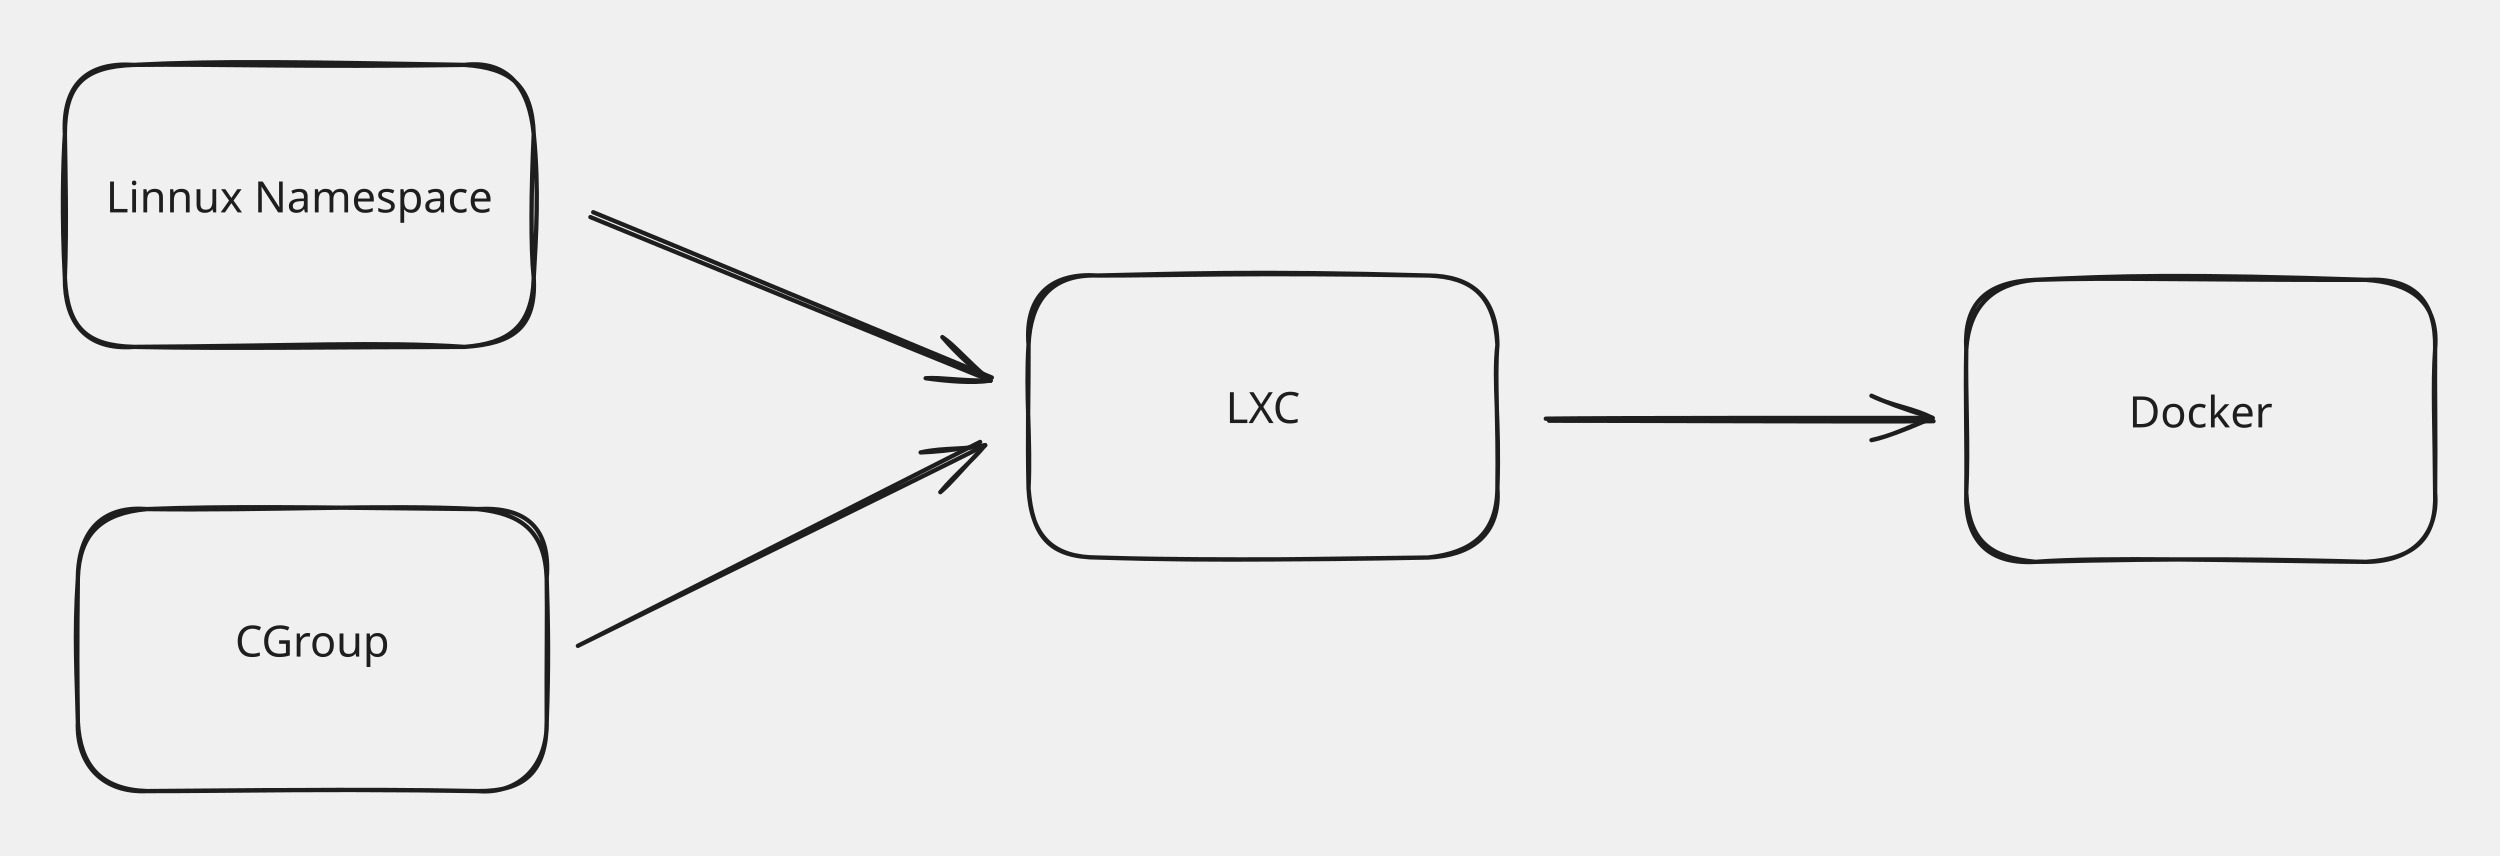
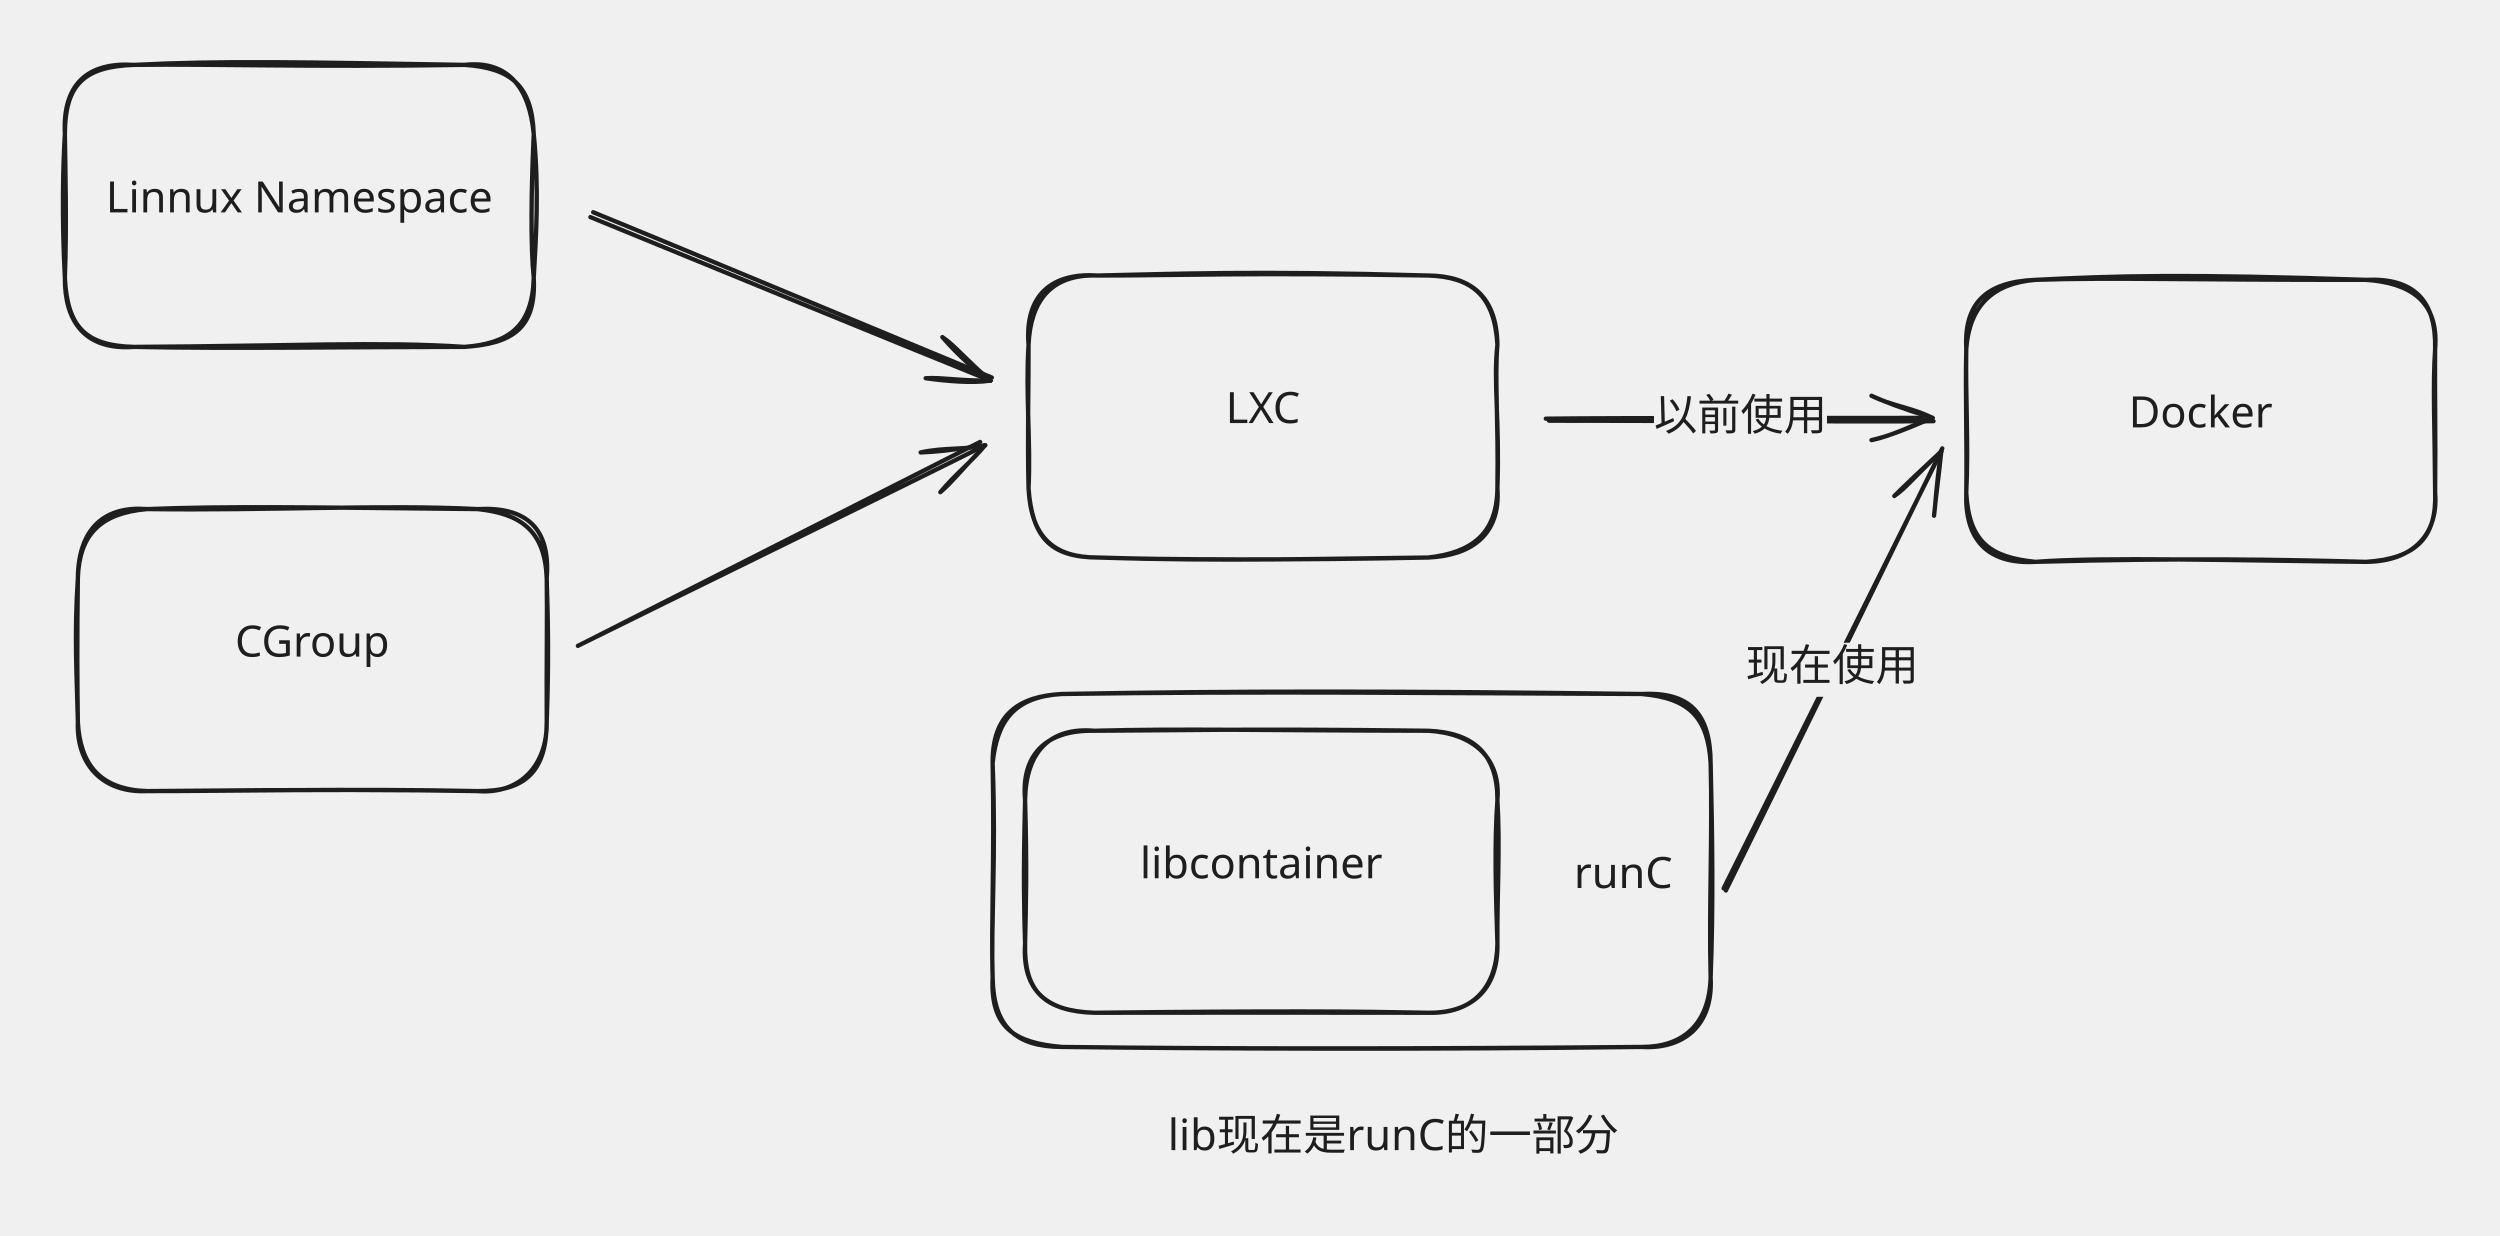
- <svg xmlns="http://www.w3.org/2000/svg" version="1.1" viewBox="0 0 1156 395.8" width="1156" height="395.8">
+ <svg xmlns="http://www.w3.org/2000/svg" version="1.1" viewBox="0 0 1156 571.3" width="1156" height="571.3">
  
-   eyJ2ZXJzaW9uIjoiMSIsImVuY29kaW5nIjoiYnN0cmluZyIsImNvbXByZXNzZWQiOnRydWUsImVuY29kZWQiOiJ4nN1aWVPbSFx1MDAxMH7nV7i8r0GZ+8hbuMlyOEvIXHUwMDEyb6VSwlaMgixcdEnGOCn++/ZcYmON5Fx1MDAxM7CzZk1cdTAwMTVYc2h6uvvrr6eHX1x1MDAxYrVaPVx1MDAxYsRe/V2t7t213MBvJ26//sa033pJ6kchdJH8OY16SStcdTAwMWZ5lWVx+u7tWzeOnY6fXUbRtdOKulx1MDAwZtO8wOt6YZbCwH/guVb7lf+2XHUwMDE2SrxW5oadwMsn5F3FWlRXXHUwMDFiT6IwX5ZKhCRjXFyNXHUwMDA2+OlcdTAwMGWslnlt6P3uXHUwMDA2qVf0mKb6bT9ON2+aN3uN5Hqzf3Tg73zv3Vx1MDAxNot+94PgLFx1MDAxYlx1MDAwNLlQaVx1MDAwNHsv+tIsia69v/12dvWoXHUwMDAwq33arCTqda5CLzWbx6PWKHZbfjYwbVxijVpcdTAwMWY08K5WtNzBXHUwMDEzI8KhXHUwMDFhPlRpwVx1MDAxNGOjXjOfcFrqpapcIth2XHUwMDE0RIlcdTAwMTHsXHUwMDBm7JmfQrRLt3XdXHUwMDAx+cL2aEyWuGFcdTAwMWG7XHRYq1x1MDAxONd/3DJcdTAwMTaOQlxiYUUx4kyoYqkrz+9cXGVmO1x1MDAxNDlcZsZcdTAwMTDGMEOC8EJcdTAwMWEvN1xuI0RzrWixXHUwMDBiI0J82M6942thicTteodmRthcdTAwMGJcdTAwMDJbnWF7qM5HLyr8iFx1MDAwZVvuiz2a8btV/7N9sOSHmXdXbNxyXHUwMDFi/PGUbHX2v1x1MDAxZH9pMlx1MDAxNDa+9Y4/NlR9NO7+zeTXPkxOXHUwMDA2zY7X+JR09uTtTXqk//R+4GZ5lcf13SSJ+tZ7h99cbrX04rb74N1YYkVcdTAwMTDWXHUwMDE4a8v/XHUwMDAzP7yu6iyIWtdcdTAwMDUgNiyBx3BY2r9ccnc+XHKCXHUwMDE4aY6lXHUwMDAyf1hcdTAwMTiDk5W53lx1MDAxOGTK4Vx1MDAxY4JccmhdUKREXHSDXHUwMDE0XHRcdTAwMDfegZDAiHLMxcogiCVxmNZKXHUwMDEwIZHSdjBcdTAwMThBcFx1MDAxY3NcdTAwMDQrJjn4y8sxV+pcdTAwMThcdTAwMDPXMv20kCpcbrMz/6cxXG5BpdY9t+tcdTAwMDeDklFzXHUwMDA3XHUwMDA2LVx1MDAxZflh2LurncCGQJktS+VmxPvA71x1MDAxOLeut0ByLyl5fOZcdTAwMDPnjVx1MDAwNnT9dttmpVx1MDAxNizr+qGXXHUwMDFjLkInUeJ3/NBccj7NlVxu9OFcdTAwMWSMgqhj2fDSTT3Ta9rVTPDOJFGJqo2PXGImhDLBKCm8dlx1MDAxZYBcdTAwMDcnO2HvsnGSfOhl31x1MDAwNyy9+Fx1MDAxMTbYmlx1MDAwM5iSnCalXHUwMDEyVFxuzWlcdMCQQThcdTAwMTJ6lZSaaKEkr1xitmYkiolUnFKqXG5cdTAwMDW+XHUwMDA2XHUwMDE2Pff7l/FRkjRcdTAwMDe3yT7/knw737/oLsqi6YfeZ558XGLOL1x1MDAwZd2TiEbN/pY8XVx1MDAxZYtcdTAwMTIhsI3GVbComM6iUkgwKHlcdTAwMDKLTlbmWoOQXHUwMDAzT1wiXHUwMDAyvlx1MDAwZvjDlleb2Vx1MDAxY2NndahcdTAwMTNcdTAwMWHoXHUwMDFicmTBIdhRXHUwMDBi3rNYU0NYkFouIVN9XHUwMDAxaz7RL1/Gmtv7Zocr4so5rFHlyqosy2DIh8AwXHSZcio7gqNSTFx0K2AyXHUwMDBmmbPz/bVEJmSTU1x1MDAxOCfPb1x0cYjhLEKQRCXoLj3BVVx1MDAxMzJaaSXUQ1x1MDAwMlx1MDAxNFxuqFPoJWS04/xH5vPfTMhcboa57baLQjbN3CTb8sO2XHUwMDFmdsqCXHJcdTAwMGIoi+ScOchbPSPlJthUXG7OuVx1MDAxMHAs0Vx1MDAxMqKZtIZ13NhsVlZMO7Z5L2zPXHUwMDE3av/LReOc+ls/1KE6JLv4dPf91vFcdTAwMTShKMZUKsJcdTAwMTWGZFxmi3GZsHS4KWkgON9IXCK4XHUwMDE4t0jgptl21O36XHUwMDE5KL9cdTAwMTH5YVZVcq7N91x1MDAwNvBXnjvmXHUwMDAxsCm7r1x1MDAxYVx1MDAxOWLzxnKmU3yrXHUwMDE14MlcdTAwMWZG37++mTja8mnzkaKYsGH/fXLUsqipXHUwMDEytSRcdTAwMTJgToxcdTAwMTbP6WenV+tcdTAwMTm0RLlcdTAwMTTGXHR24EhMtVwiXHUwMDEyM1k4+1xuopSYXHUwMDEyLkcxSzNcdTAwMDfsTuFUIZCmSFnCPIQwOGYgxJVeSSFszUPY7FTAilx1MDAxNsjhkDBKyNtcdTAwMTDEXHUwMDAzzjG1XHUwMDA2XHKDXHUwMDA1y89TiFwijiWXXG6P7325XHUwMDExXGaiKtOYS8Kw1lxmXHUwMDExQcZkXHUwMDAyR/x/XHUwMDA1sCnubj6bY57+xPA2s2yBKa22js5McGTicJpfvPg/28RrXHUwMDE545QkjvFuzIEvpdLFW/LEjKNXVbfgXHUwMDEwXpiiutjjayhbKNGLY5fcNlx1MDAwZraPj44v2t5BRvhvKP7PfO9cdTAwMGLKITPf21x1MDAwZXs3p/tXzT3a3r5cdTAwMTlsN7NmXHUwMDEw/1xcWplcdTAwMDXCuHXzs6IyXHUwMDBiJlMvXGYhK0CQdqrFXHUwMDBmc5ONv9YxQ1x1MDAwYsiDNDCigFxmUDJCSjGDIbrCQlx1MDAwYoUoXHUwMDAxtCghuYH0bHJqNKmeqWFcdTAwMTakbf/pXHJcdTAwMDVjkGo8J+t53lxyxcX2ilxuLXNobuxSwlx1MDAxNmTl91x1MDAxMGQ6OLHUSHAlXHUwMDE2XHUwMDA359GZXHUwMDFm0oNscHzqR6ehf9P1+a633uBcdTAwMDSO5KXksHKVyEmJZnVFsDUjdFwiJaOcLeNm8TdcdTAwMTJ6dIQ/e43dwdXpeSPZyT662ee/TtaEIMFcdTAwMWHaRuNKbvMpmYpBXHUwMDBl61x1MDAwYoKfwJCTtbnmIFTYKVx1MDAxZFx1MDAxYStcdTAwMTRcdFx1MDAxMJ3Yu/R7XHTu2P+7s+DFXHUwMDA0iMZcdTAwMTBbSvXz+Wz5VE99XHUwMDE5W+6YdyUrXCLMOTRSJcyqLCu9mcB86sU9RkRcIuCRJ5yAZ1x1MDAwN6/1xCrGXHUwMDBmlMggbVfVa0OGpSOpJpJwXHUwMDA2XHUwMDAzgKlWhlUsxWQ5RlCFwzgnTGAkmMZwXHUwMDFhJ1bgXHUwMDE4JrqYMYqIbdT1qfo9XHUwMDFi0Vx1MDAwYlb9nlBhQ5QjLOFAQEz8XHUwMDA1uaxRw1x1MDAxMlx1MDAxYivVRdCEXHUwMDEy20Jlv9nYL1x1MDAwYkUo04xwXHKrwlx0XHUwMDA3szGhcFx1MDAxZc6VpnDENFcvr73uN8XjzWdz3NmL123Yf03aky9Qd+P4LFx1MDAwM6dcdTAwMWKZXHUwMDAznN9vXHUwMDBmuaDYZf3W9/pbs9G5MdSpXHRZXo6G+437f1x1MDAwMSvn8EsifQ==
+   eyJ2ZXJzaW9uIjoiMSIsImVuY29kaW5nIjoiYnN0cmluZyIsImNvbXByZXNzZWQiOnRydWUsImVuY29kZWQiOiJ4nN1bS2/bylx1MDAxNd77V1x1MDAxOO425p33Izu/4sf1Q47tXFxHxUVAS7RMm1wiZYqyrVxcXHUwMDA0KNCiaFx1MDAxN+2qi6LotkB27bJAUfTPJFxy+i96hpbFh6iXIzrylVx1MDAwMdtcIofkmZnzne87Z4Y/LSwuLkXdlrP0cnHJuavZnltcdTAwMGbt26VcdTAwMTfm+I1cdTAwMTO23cCHUyT+3lx1MDAwZTphLW55XHUwMDExRa32y+++s1stq+FGZ0FwZdWC5v1ljuc0XHUwMDFkP2pDw1/C98XFn+LfqVx1MDAwN4VOLbL9hufEXHUwMDE3xKeSZ1GdP7hcdTAwMWb48WOpREgyxlW/gdteh6dFTlx1MDAxZM6e217bSc6YQ0s3t6328nX1+lUlvFq+3d1y1887N8lDz13PO4q6XmxUO4C+J+faUVx1MDAxOFxcOT+49ejiYVx1MDAwMFLHh11cdTAwMTVcdTAwMDadxoXvtE3ncf9o0LJrbtQ1x1x1MDAxMOpcdTAwMWa9XHUwMDFmgZeLyZE7+MaIsKiGXHUwMDBmVVowxVj/rLmecJo5S1XOsLXAXHUwMDBiQmPYL7Bjflx1MDAxMtPO7NpVXHUwMDAz7PPr/TZRaPvtllx1MDAxZMJsJe1uXHUwMDFmuoyFpVx1MDAxMEJYUYw4XHUwMDEzKnnUheM2Llwi01x1MDAxZIosXHUwMDA2bVxiY5ghQXhijVx1MDAxM09cbiNEc61o0lx1MDAwYmNCa7tcdTAwMWV7x4/JTIR209k2V/hcdTAwMWTPS1x1MDAwZqdf71xy54NcdTAwMTclfkR7Rz4kfTTtN/L+l/bBjFx1MDAxZkbOXdLxlNvgw1x1MDAwM7La2Hy397bKkF9519k7rKilfrtcdTAwMGYvim97f3HYrTacynHYeCVvrtu7+nvnXHUwMDEyV7NPeXi+XHUwMDFkhsFt6r69/5Jh6bTq9r13Y4lcdTAwMTVBWGOsU/7vuf5Vfsy8oHaVXHUwMDAwYiFl8Fx1MDAwMFx1MDAwZTP9T8OdXHUwMDBmgyBGmmOpwFx1MDAxZibGYPFgzjdcdTAwMDaZsjiHYFx1MDAwM6MuKFJcIoNBioRcdTAwMDX3QEhgRDnmojRcYmJJLKa1XHUwMDEyREikdDpcdTAwMTj0ITiIOYJcdTAwMTWTXHUwMDFj/OXrMZc5MVx1MDAwMK5Z+mliVeBHR+57MylcdTAwMDRljr6ym67XzUxq7MAwiruu73fuXHUwMDE296FDMJi11JCbXHUwMDE2K57bMG69VFx1MDAwM8udMOPxkVx1MDAwYpzXb9B06/U0K9XgsbbrO+H2JHRcdTAwMTKEbsP1be94rFUwXHUwMDFlzlY/iFqpOTyz2445a46rkeBcdTAwMWRJolx1MDAxMuVcdTAwMGY+IJhcdTAwMTDKXHUwMDA0oyTx2nFcdTAwMDDu7q/7nbPKfrjTic67rH166VfYnFx1MDAwM5iSmCalXHUwMDEyVFxuzWlcdTAwMDbAoCAsXHRnlZSaaKEkz1x1MDAxOTZnJIqJVJxSqpJcdTAwMDF8XHUwMDBlLHri3p61dsOw2r1cdDf52/DdyeZpc1JcdTAwMTZt73Te8HDHOzndtvdcdTAwMDNcdTAwMWFUb1flwexYlFxigdNoLINFxXBcdTAwMTaVQsKEkilYtHgw51x1MDAxYYRcdTAwMWN4XHUwMDEyXHUwMDEx8H3AXHUwMDFmTnm1uZpjbJWHOqGBvkEjXHUwMDBiXHUwMDBlwY6m4D2KNTWEXHUwMDA1qeVcZpTqV7DmlH75day5tml6WFx1MDAxMleOYY08V+ZtmVx1MDAwNUPeXHUwMDA3hlwiZFx1MDAwZU0xJeVIISySMVx1MDAxY1x1MDAwN8zRcn8ugVx0YnJcYuHE8pZcdTAwMTCLXHUwMDE4ylwiXHUwMDA0SZRB7sz1rSpcdTAwMTC0MqWne/wnXHUwMDE0MKfQM1x1MDAxMLSD9EfG098wxIL4XHUwMDA3wKrUeE+B2HZkh9Gq69ddv5E1rFc/mURyxlx1MDAxOK91jJXLMKdScM6FgKxES1xiZjLVrGG3TGdlbmpcdTAwMDc67/j18UZtvj2tnFB39VJtq22ygVx1MDAwZjZWVveGXHUwMDE4RTGmUlx1MDAxMa4waDEsXHUwMDA2bcLS4qaigSC9kURwMTgjnt2O1oJm041g8CuB60f5QY5Hc8Xg/cKxXHUwMDA3PFx1MDAwMDqVPpdcdTAwMGZcZi1zx6zQSf5bTMBcdTAwMTN/6f//44vC1imfNlx1MDAxZimSXHUwMDBiXHUwMDE20n+nXHUwMDBlWilcXOTlhFx1MDAxMJRcdTAwMDGWJ5f0o9XVfFx1MDAwNi2RrYRxgi3IiKlWRGImXHUwMDEzZy8hSokh4bJcdTAwMWazNLNg3ikkXHUwMDE1XHUwMDAyaYpUypj7XHUwMDEwpk2Y4EqXUlx1MDAwN5vzXHUwMDEwNlpcdKSiXHUwMDA1sjjoRVx0slxyQTzgXHUwMDFj01SjXrBgcTqFKOJYcqnwYN9nXHUwMDFiwSCqMo25JFxma81cdTAwMTBcdTAwMTFkwCZwxJ9XXHUwMDAwXHUwMDFi4u7mszzg6VOGt5FVXHUwMDBiTGn+aFx1MDAxMuMkUFx1MDAxYjDJxDFu9Fx1MDAxNM9ljFOSWMa7MVx1MDAwN76USid3iYVcdTAwMTlHz6pswSGnYYrqpI/PoWqhRKfVsslNdWttb3fvtO5sRYQ/Qe1/5H2/olx1MDAxYTLyvnW/c32weVF9Retr1921alT1Wu9nVmWBMJ5a+CmpyoLJ0GRcdTAwMGVUXHUwMDAxXHUwMDAy2Zkqm42LXHUwMDE5xZM/1zFDXHUwMDBi0EFcdTAwMWFcdTAwMThRIIwkIyRcdTAwMTMzXHUwMDE4oiXWWShEXHSgRVx0XHUwMDAyXHUwMDAy5FmxNCoqZ2q4XG5k2zddoGBcZqTGY1TP41x1MDAxNihO10qqs4yhuYE1ibQhpS9DXHUwMDEwOnRcdTAwMWTCKDhtmGxicO5cdTAwMWW5Pt2KuntcdTAwMDducOC7102XbzjzXHJO4EieXHUwMDExh7mVRE4yNKtzhs1cdTAwMTmhXHUwMDEzKVx1MDAxOeVsXHUwMDE2XHUwMDBii09I6MEufuNUNrpcdTAwMTdcdTAwMDcnlXA9OrSjN6/3n4AgR953u1x1MDAxZVx1MDAxY6+QWv3u8IeDLt7w2m/W33szIV7I6IiZQp5GeSmbXHUwMDA0KFx1MDAxOYZtzCnWguApmLd4luZcdTAwMWPcXG5bmWQ0R71cdTAwMDD9wrMzX+7gVnpL0ITrXHUwMDFkYFx1MDAxYUNsJlXVx7Mwh3ikp/DUr2PhdXOvsCRcIlx1MDAxZUNPeVwizttS6oJcdTAwMDdOrTTmsUpBp1x1MDAwMzHxyauHo4PifGJcdTAwMTXje6plkFx1MDAwZaj8aiTD0pJUXHUwMDEyXHRULVx1MDAwNGYl1lx1MDAxMqUoNqOPVMjxIYJLXHInNWFIp/D5oJ8xY1x1MDAxNFx1MDAxMcxLSawnKCY+joc9ueqs7lx1MDAxY3Wvosv1jdNDTk5ONlem4zWCpXqUZp+wUjlFVVx1MDAxMFGOwFx1MDAxYWKcRiqIYqlWvbIgy9RyUEFZcKJS5ei4kjWKUKZcdTAwMTk4XHUwMDBlPFx1MDAxNbIyzFx1MDAwNozCMVUoTSEtNstFz71WOVx1MDAwNE7mszyIpOR2XHUwMDBi6b9TK5/hSY1cdTAwMTRMp1c1x4XSYlDMeShcdTAwMTU4XkWUlDDQeDJcdTAwMTdLXHUwMDExs5TAglxuRs1cdTAwMDaM8nZHqsSukTrHbFx1MDAwMONUzCBaPk7n3Ecuip9uO+Snf/3t8+//8Onf//nyp48lqZ0xXHUwMDFhIK92ii0qv/6Ahlx1MDAxNlx1MDAwN4E+hZRcdTAwMTC6J19RQNXNY/fq1bV7XHUwMDFi1XfOglXBVWPuV1x1MDAxNJDZXGKpNJNcdTAwMThyd57bhVx1MDAwNUimJkWhXFxo+FVm/UGZ2lx1MDAwMlx1MDAwNl5cdTAwMTJCaqGTsDB5/UFCIFx1MDAwNyVLntfLXHUwMDA0XHUwMDBlb0h6d1Rt7n+/t3ypvVb7nVx1MDAxN06lezBcdTAwMDV+Kz+fT1x1MDAwNaiBXHUwMDFjwez4XHUwMDA39TV5jlDc67nGiiaQsMdpMag6JlKhw1xcXHUwMDBmairWc4xLXHTkJvN2zTBHQMpcdTAwMDKcQDavOOKK64l2/WOmlULim21fNH5cblKXP11N3XPP+qRUXHUwMDEyy42J+HmWK7aodJajeviyOVxiMVwimZ5cdTAwMDK5b+729PZcdTAwMGVZu2pcdTAwMWX6K3LbdtDl/pyvgSnOR7FcdTAwMWNjT8RylOI4vWKSYYJRXHUwMDExcGE+slvwXHUwMDA203tBQThrMl9V9p9N2Zpcck3eMIhcdTAwMGJwXHUwMDEwNUUl7LzSXFzdUtvX3H/93lxyw4Pd19dcdTAwMWK3841cdTAwMTWMXHSLPZAjykFuZXfVXHSj09IuXFxcdTAwMWFWXHUwMDE4sbDZRUQwVyS7zXhUNscpUCNB3zKZMztcbp4wmVx1MDAwYjv+sLVjzzmPRpBbXHUwMDE0tIYxW8baPI1ln1hqYZpwnD/ahyNTUmCt5OSLSKPD05zCUVNLmGpcbutto8jikfL4XVOCqSBcdTAwMTSVWZlGReVcdTAwMTTEsitcXKmBuVx1MDAwNySlkmLGdSmvppVWiz67bVx1MDAxMHxd31/Bx53K2tuL3aDxbmfKWrRAKVxmz75cdTAwMTY9WoYtpsu+ysyMgGCtXHUwMDA0lihVXHUwMDA07Vx1MDAxNX2FifeUXHUwMDEywbBAwHGP3fY/RSVcdTAwMWE8XHUwMDA1XHUwMDAxk3JI2I3fXHUwMDE0bOSNlZJcdTAwMDaDpFx1MDAxMLFVXHUwMDAzNj2rQjTKtF9cdTAwMWVcdTAwMDROcoeF9N+pt7uNeKmQUEWImuI1gGJcdTAwMTjMd7xcdTAwMDS/XHUwMDFhXHUwMDExLyF/j8+W/27+hNVnaYJ3Ov36XHUwMDE2xWfOUzsxytYrX/74j89//Vhq8XlcZs/n9UyxRbPQNcNQSoeX0iS4qKByioRcXFx1MDAxZS9cdTAwMDdIILtxuFx1MDAxMrg7Qddfc8Wcv/qr6f07XHUwMDA0/dXPXGZIJdWWMNFfaKZIesvqzMvOXGJoXHUwMDA2slxmyiChhuhYsOutXHUwMDAws1xmKWWm6Vtilqnp9k5/XHUwMDFkZj337Fx1MDAxZST//fPfjfr/8pfffPrnr/7364+ff/fbp809JrNkKuwu9Fh7yW61jlwiXHUwMDE4577EgYl1673BSqxaunGd29XRnrbQi1x0XHUwMDA2fU4sXj8sfPg/fIOk2yJ9
  <defs>
    <style class="style-fonts">
      @font-face {
        font-family: "Virgil";
        src: url("https://unpkg.com/@excalidraw/excalidraw@undefined/dist/excalidraw-assets/Virgil.woff2");
      }
      @font-face {
        font-family: "Cascadia";
        src: url("https://unpkg.com/@excalidraw/excalidraw@undefined/dist/excalidraw-assets/Cascadia.woff2");
      }
      @font-face {
        font-family: "Assistant";
        src: url("https://unpkg.com/@excalidraw/excalidraw@undefined/dist/excalidraw-assets/Assistant-Regular.woff2");
      }
    </style>
  </defs>
-   <rect x="0" y="0" width="1156" height="395.8" fill="transparent" />
+   <rect x="0" y="0" width="1156" height="571.3" fill="transparent" />
  <g stroke-linecap="round" transform="translate(30 30) rotate(0 108.4 65.20001)">
    <path d="M32 0 C70.17 -0.5, 111.02 1.12, 184.8 0 M32 0 C72.37 -2.07, 111.1 -1.23, 184.8 0 M184.8 0 C206.27 1.43, 216.01 9.49, 216.8 32 M184.8 0 C204.7 -2.26, 214.78 10.28, 216.8 32 M216.8 32 C219.35 57.52, 217.87 79.87, 216.8 98.4 M216.8 32 C215.6 57.76, 215.3 84.58, 216.8 98.4 M216.8 98.4 C216.18 121.46, 204.72 128.9, 184.8 130.4 M216.8 98.4 C218.07 121.89, 206.9 128.93, 184.8 130.4 M184.8 130.4 C146.06 127.8, 104.8 130.02, 32 130.4 M184.8 130.4 C130.74 130.41, 76.93 131.34, 32 130.4 M32 130.4 C9.79 129.89, 1.09 121.4, 0 98.4 M32 130.4 C9.66 132.08, -0.19 119.1, 0 98.4 M0 98.4 C-1.53 70.47, -0.83 44.58, 0 32 M0 98.4 C0.93 73.62, 0.19 47.44, 0 32 M0 32 C-1.19 9.1, 10.28 -1.41, 32 0 M0 32 C0.06 9.28, 8.62 0.78, 32 0" stroke="#1e1e1e" stroke-width="2" fill="none" />
  </g>
  <g transform="translate(52.15008 82.70001) rotate(0 86.24993 12.5)">
    <text x="86.25" y="0" font-family="Virgil, Segoe UI Emoji" font-size="20px" fill="#1e1e1e" text-anchor="middle" style="white-space: pre;" direction="ltr" dominant-baseline="text-before-edge">Linnux Namespace</text>
  </g>
  <g stroke-linecap="round" transform="translate(35.99998 235.4) rotate(0 108.4 65.20001)">
    <path d="M32 0 C87.82 0.77, 141.75 -2.21, 184.8 0 M32 0 C68.59 -1.45, 105.77 -0.82, 184.8 0 M184.8 0 C207.51 -1.26, 218.66 8.93, 216.8 32 M184.8 0 C204.5 2.06, 215.98 9.73, 216.8 32 M216.8 32 C217.09 48.7, 216.66 69.09, 216.8 98.4 M216.8 32 C217.47 52.59, 217.76 72.84, 216.8 98.4 M216.8 98.4 C216.71 121.25, 206.96 130.62, 184.8 130.4 M216.8 98.4 C217.13 118.45, 204.41 132.03, 184.8 130.4 M184.8 130.4 C124.98 129.14, 68.42 130.47, 32 130.4 M184.8 130.4 C149.52 129.82, 115 129.61, 32 130.4 M32 130.4 C10.35 129.72, 1.04 118.26, 0 98.4 M32 130.4 C11.72 131.37, -0.78 118.35, 0 98.4 M0 98.4 C-0.45 78.21, -1.77 58.47, 0 32 M0 98.4 C-0.27 79.73, -0.39 61.64, 0 32 M0 32 C0.22 8.81, 12.43 -1.59, 32 0 M0 32 C0.64 11.79, 10.44 1.87, 32 0" stroke="#1e1e1e" stroke-width="2" fill="none" />
  </g>
  <g transform="translate(109.62 288.1) rotate(0 34.77997 12.5)">
    <text x="34.78" y="0" font-family="Virgil, Segoe UI Emoji" font-size="20px" fill="#1e1e1e" text-anchor="middle" style="white-space: pre;" direction="ltr" dominant-baseline="text-before-edge">CGroup</text>
  </g>
  <g stroke-linecap="round">
    <g transform="translate(274 98.80002) rotate(0 92 38)">
      <path d="M0.3 -0.67 C30.94 11.79, 153.84 63.11, 184.62 75.77 M-1 1.59 C29.46 14.15, 153.04 64.74, 184 77.19" stroke="#1e1e1e" stroke-width="2" fill="none" />
    </g>
    <g transform="translate(274 98.80002) rotate(0 92 38)">
      <path d="M154.02 76.09 C163.87 77.45, 175.58 78.49, 184 77.19 M154.02 76.09 C161.98 75.63, 168.5 77.29, 184 77.19" stroke="#1e1e1e" stroke-width="2" fill="none" />
    </g>
    <g transform="translate(274 98.80002) rotate(0 92 38)">
      <path d="M161.75 57.07 C168.93 65.41, 177.81 73.4, 184 77.19 M161.75 57.07 C167.92 61.24, 172.55 67.55, 184 77.19" stroke="#1e1e1e" stroke-width="2" fill="none" />
    </g>
  </g>
  <mask />
  <g stroke-linecap="round">
    <g transform="translate(267.6 298.5844) rotate(0 93.20001 -47.09219)">
      <path d="M-0.38 0.06 C30.45 -15.63, 154.37 -78.34, 185.61 -94.23 M1.63 -0.95 C32.78 -16.43, 157.07 -77.12, 187.91 -92.71" stroke="#1e1e1e" stroke-width="2" fill="none" />
    </g>
    <g transform="translate(267.6 298.5844) rotate(0 93.20001 -47.09219)">
      <path d="M167.21 -71 C174.67 -79.95, 181.85 -85.24, 187.91 -92.71 M167.21 -71 C172.11 -75.12, 175.37 -79.43, 187.91 -92.71" stroke="#1e1e1e" stroke-width="2" fill="none" />
    </g>
    <g transform="translate(267.6 298.5844) rotate(0 93.20001 -47.09219)">
      <path d="M158.1 -89.38 C168.78 -91.78, 179.19 -90.54, 187.91 -92.71 M158.1 -89.38 C164.82 -89.66, 170.01 -90.07, 187.91 -92.71" stroke="#1e1e1e" stroke-width="2" fill="none" />
    </g>
  </g>
  <mask />
  <g stroke-linecap="round" transform="translate(475.6 127.4) rotate(0 108.4 65.20001)">
    <path d="M32 0 C66.86 -0.73, 104.16 -2.34, 184.8 0 M32 0 C67.05 0.02, 101.45 -1.42, 184.8 0 M184.8 0 C204.58 0.17, 216.5 9.66, 216.8 32 M184.8 0 C204.95 0.67, 215.46 9.14, 216.8 32 M216.8 32 C214.84 49.18, 217.91 67.1, 216.8 98.4 M216.8 32 C215.51 48.11, 217.28 66.07, 216.8 98.4 M216.8 98.4 C218.4 120.13, 204.45 129.53, 184.8 130.4 M216.8 98.4 C216.57 119.42, 204.94 128.17, 184.8 130.4 M184.8 130.4 C139.02 130.85, 89.91 132.29, 32 130.4 M184.8 130.4 C124.94 131.65, 62.91 131.48, 32 130.4 M32 130.4 C11.6 130.45, 1.1 120.98, 0 98.4 M32 130.4 C9.6 130.32, 1.65 120.59, 0 98.4 M0 98.4 C1.09 77.05, -1.46 54.54, 0 32 M0 98.4 C-0.58 74.59, 0.09 50.33, 0 32 M0 32 C-1.87 8.71, 11 -1.42, 32 0 M0 32 C0.9 12.58, 9.63 -0.79, 32 0" stroke="#1e1e1e" stroke-width="2" fill="none" />
  </g>
  <g transform="translate(565.59 180.1) rotate(0 18.40999 12.5)">
    <text x="18.41" y="0" font-family="Virgil, Segoe UI Emoji" font-size="20px" fill="#1e1e1e" text-anchor="middle" style="white-space: pre;" direction="ltr" dominant-baseline="text-before-edge">LXC</text>
  </g>
  <g stroke-linecap="round" transform="translate(909.2 129.4) rotate(0 108.4 65.20001)">
    <path d="M32 0 C68.88 -1.91, 102.09 -2.8, 184.8 0 M32 0 C66.68 -1.17, 103.38 0.09, 184.8 0 M184.8 0 C204.79 1.35, 218.67 9.52, 216.8 32 M184.8 0 C207.08 -1.05, 217.32 9.52, 216.8 32 M216.8 32 C215.63 48.82, 216.65 69.38, 216.8 98.4 M216.8 32 C216.61 51.28, 217.09 71.19, 216.8 98.4 M216.8 98.4 C218.45 117.97, 206.17 130.3, 184.8 130.4 M216.8 98.4 C217.54 119, 208.21 128.94, 184.8 130.4 M184.8 130.4 C144.85 129.31, 101.44 128.5, 32 130.4 M184.8 130.4 C124.74 129.82, 62.77 128, 32 130.4 M32 130.4 C9.69 131.64, -0.76 120.07, 0 98.4 M32 130.4 C11.22 128.3, 1.23 121.37, 0 98.4 M0 98.4 C1.11 76.81, -0.39 53.86, 0 32 M0 98.4 C0.36 75.18, -0.49 53.28, 0 32 M0 32 C1.4 11.98, 12.39 1.57, 32 0 M0 32 C-1.12 11.27, 8.66 0.91, 32 0" stroke="#1e1e1e" stroke-width="2" fill="none" />
  </g>
  <g transform="translate(984.6 182.1) rotate(0 32.99997 12.5)">
    <text x="33" y="0" font-family="Virgil, Segoe UI Emoji" font-size="20px" fill="#1e1e1e" text-anchor="middle" style="white-space: pre;" direction="ltr" dominant-baseline="text-before-edge">Docker</text>
  </g>
-   <g stroke-linecap="round">
-     <g transform="translate(716.4001 194.3393) rotate(0 88.40002 -0.3762305)">
+   <g mask="url(#mask-dnuqOGhZF3dCqyCZtZlpz)" stroke-linecap="round">
+     <g transform="translate(716.4001 194.3373) rotate(0 88.40002 -0.3756396)">
      <path d="M-0.11 0.2 C29.48 0.15, 148.24 0.73, 177.65 0.42 M-1.62 -0.74 C27.87 -1.15, 147.66 -1.08, 177.16 -1.09" stroke="#1e1e1e" stroke-width="2" fill="none" />
    </g>
-     <g transform="translate(716.4001 194.3393) rotate(0 88.40002 -0.3762305)">
+     <g transform="translate(716.4001 194.3373) rotate(0 88.40002 -0.3756396)">
      <path d="M148.97 9.17 C157.98 7.44, 168.34 2.11, 177.16 -1.09 M148.97 9.17 C155.86 7.58, 162.06 5.36, 177.16 -1.09" stroke="#1e1e1e" stroke-width="2" fill="none" />
    </g>
-     <g transform="translate(716.4001 194.3393) rotate(0 88.40002 -0.3762305)">
+     <g transform="translate(716.4001 194.3373) rotate(0 88.40002 -0.3756396)">
      <path d="M148.96 -11.35 C158.11 -6.72, 168.46 -5.68, 177.16 -1.09 M148.96 -11.35 C155.78 -8.29, 161.97 -5.87, 177.16 -1.09" stroke="#1e1e1e" stroke-width="2" fill="none" />
    </g>
  </g>
-   <mask />
+   <mask id="mask-dnuqOGhZF3dCqyCZtZlpz">
+     <rect x="0" y="0" fill="#fff" width="993.2" height="295.089" />
+     <rect x="764.8" y="181.462" fill="#000" width="80" height="25" opacity="1" />
+   </mask>
+   <g transform="translate(764.8001 181.4616) rotate(0 39.61715 12.5875)">
+     <text x="40" y="0" font-family="Virgil, Segoe UI Emoji" font-size="20px" fill="#1e1e1e" text-anchor="middle" style="white-space: pre;" direction="ltr" dominant-baseline="text-before-edge">以前使用</text>
+   </g>
+   <g stroke-linecap="round" transform="translate(473.9999 337.9) rotate(0 109.2001 65.20001)">
+     <path d="M32 0 C66.49 -0.09, 100.15 -1.08, 186.4 0 M32 0 C71.63 -1.09, 112.48 -0.12, 186.4 0 M186.4 0 C207.04 0.81, 218.45 10.44, 218.4 32 M186.4 0 C207.36 1.17, 220.08 12.75, 218.4 32 M218.4 32 C216.97 52.22, 217.62 74.29, 218.4 98.4 M218.4 32 C219.7 53.73, 218.25 75.23, 218.4 98.4 M218.4 98.4 C218.14 118.91, 206.86 130.98, 186.4 130.4 M218.4 98.4 C218.88 119.86, 206.21 130.65, 186.4 130.4 M186.4 130.4 C154.02 129.75, 118.04 129.45, 32 130.4 M186.4 130.4 C138.55 130.31, 91.6 130.32, 32 130.4 M32 130.4 C10.39 129.88, -1.48 120.59, 0 98.4 M32 130.4 C8.54 129.56, -0.56 120.12, 0 98.4 M0 98.4 C0.4 80.47, 0.91 64.03, 0 32 M0 98.4 C-0.49 82.49, -0.89 67.35, 0 32 M0 32 C-1.9 11.63, 9.04 -0.46, 32 0 M0 32 C0.41 9.64, 11.54 -1.75, 32 0" stroke="#1e1e1e" stroke-width="2" fill="none" />
+   </g>
+   <g transform="translate(529.12 390.6001) rotate(0 54.07995 12.5)">
+     <text x="54.08" y="0" font-family="Virgil, Segoe UI Emoji" font-size="20px" fill="#1e1e1e" text-anchor="middle" style="white-space: pre;" direction="ltr" dominant-baseline="text-before-edge">libcontainer</text>
+   </g>
+   <g stroke-linecap="round" transform="translate(458.9999 320.9) rotate(0 165.9999 81.60001)">
+     <path d="M32 0 C111.2 -1.49, 189.32 -1.45, 300 0 M32 0 C123.56 -1.38, 214.09 -0.29, 300 0 M300 0 C322.55 1.88, 330.73 11.26, 332 32 M300 0 C322.09 -1.14, 331.89 8.61, 332 32 M332 32 C332.83 66.08, 333.24 98.96, 332 131.2 M332 32 C332.88 65.37, 331.16 98.82, 332 131.2 M332 131.2 C331.28 152.59, 319.45 163.31, 300 163.2 M332 131.2 C333.25 153.47, 319.34 164.41, 300 163.2 M300 163.2 C201.3 164.09, 103.92 164.12, 32 163.2 M300 163.2 C198.62 164.49, 96.1 164.01, 32 163.2 M32 163.2 C10.74 163.14, 0.39 153.93, 0 131.2 M32 163.2 C10.22 161.34, -1.13 154.38, 0 131.2 M0 131.2 C-0.84 104.67, 1.69 75.8, 0 32 M0 131.2 C-0.76 105.38, 0.86 79, 0 32 M0 32 C-0.28 9.46, 12.03 1.04, 32 0 M0 32 C2.01 12.54, 9.9 1.25, 32 0" stroke="#1e1e1e" stroke-width="2" fill="none" />
+   </g>
+   <g transform="translate(727.8001 395.1) rotate(0 21.08998 12.5)">
+     <text x="0" y="0" font-family="Virgil, Segoe UI Emoji" font-size="20px" fill="#1e1e1e" text-anchor="start" style="white-space: pre;" direction="ltr" dominant-baseline="text-before-edge">runC</text>
+   </g>
+   <g mask="url(#mask-IdoTA2cdxQWOy1ElsVDzl)" stroke-linecap="round">
+     <g transform="translate(797.2001 411.7) rotate(0 50 -102)">
+       <path d="M0.83 0.06 C17.8 -34.09, 84.31 -170.3, 100.92 -204.37 M-0.19 -0.95 C16.78 -34.97, 83.76 -169.31, 100.46 -203.03" stroke="#1e1e1e" stroke-width="2" fill="none" />
+     </g>
+     <g transform="translate(797.2001 411.7) rotate(0 50 -102)">
+       <path d="M97.1 -173.22 C97.83 -178.47, 97.88 -185.9, 100.46 -203.03 M97.1 -173.22 C97.85 -181.33, 99.08 -189.56, 100.46 -203.03" stroke="#1e1e1e" stroke-width="2" fill="none" />
+     </g>
+     <g transform="translate(797.2001 411.7) rotate(0 50 -102)">
+       <path d="M78.72 -182.35 C83.67 -185.66, 87.89 -191.01, 100.46 -203.03 M78.72 -182.35 C84.43 -188.04, 90.59 -193.82, 100.46 -203.03" stroke="#1e1e1e" stroke-width="2" fill="none" />
+     </g>
+   </g>
+   <mask id="mask-IdoTA2cdxQWOy1ElsVDzl">
+     <rect x="0" y="0" fill="#fff" width="997.2" height="715.7" />
+     <rect x="807.2" y="297.2" fill="#000" width="80" height="25" opacity="1" />
+   </mask>
+   <g transform="translate(807.2001 297.2) rotate(0 40.36817 12.34608)">
+     <text x="40" y="0" font-family="Virgil, Segoe UI Emoji" font-size="20px" fill="#1e1e1e" text-anchor="middle" style="white-space: pre;" direction="ltr" dominant-baseline="text-before-edge">现在使用</text>
+   </g>
+   <g transform="translate(540 516.3) rotate(0 100.99 12.5)">
+     <text x="0" y="0" font-family="Virgil, Segoe UI Emoji" font-size="20px" fill="#1e1e1e" text-anchor="start" style="white-space: pre;" direction="ltr" dominant-baseline="text-before-edge">lib现在是runC的一部分</text>
+   </g>
</svg>
